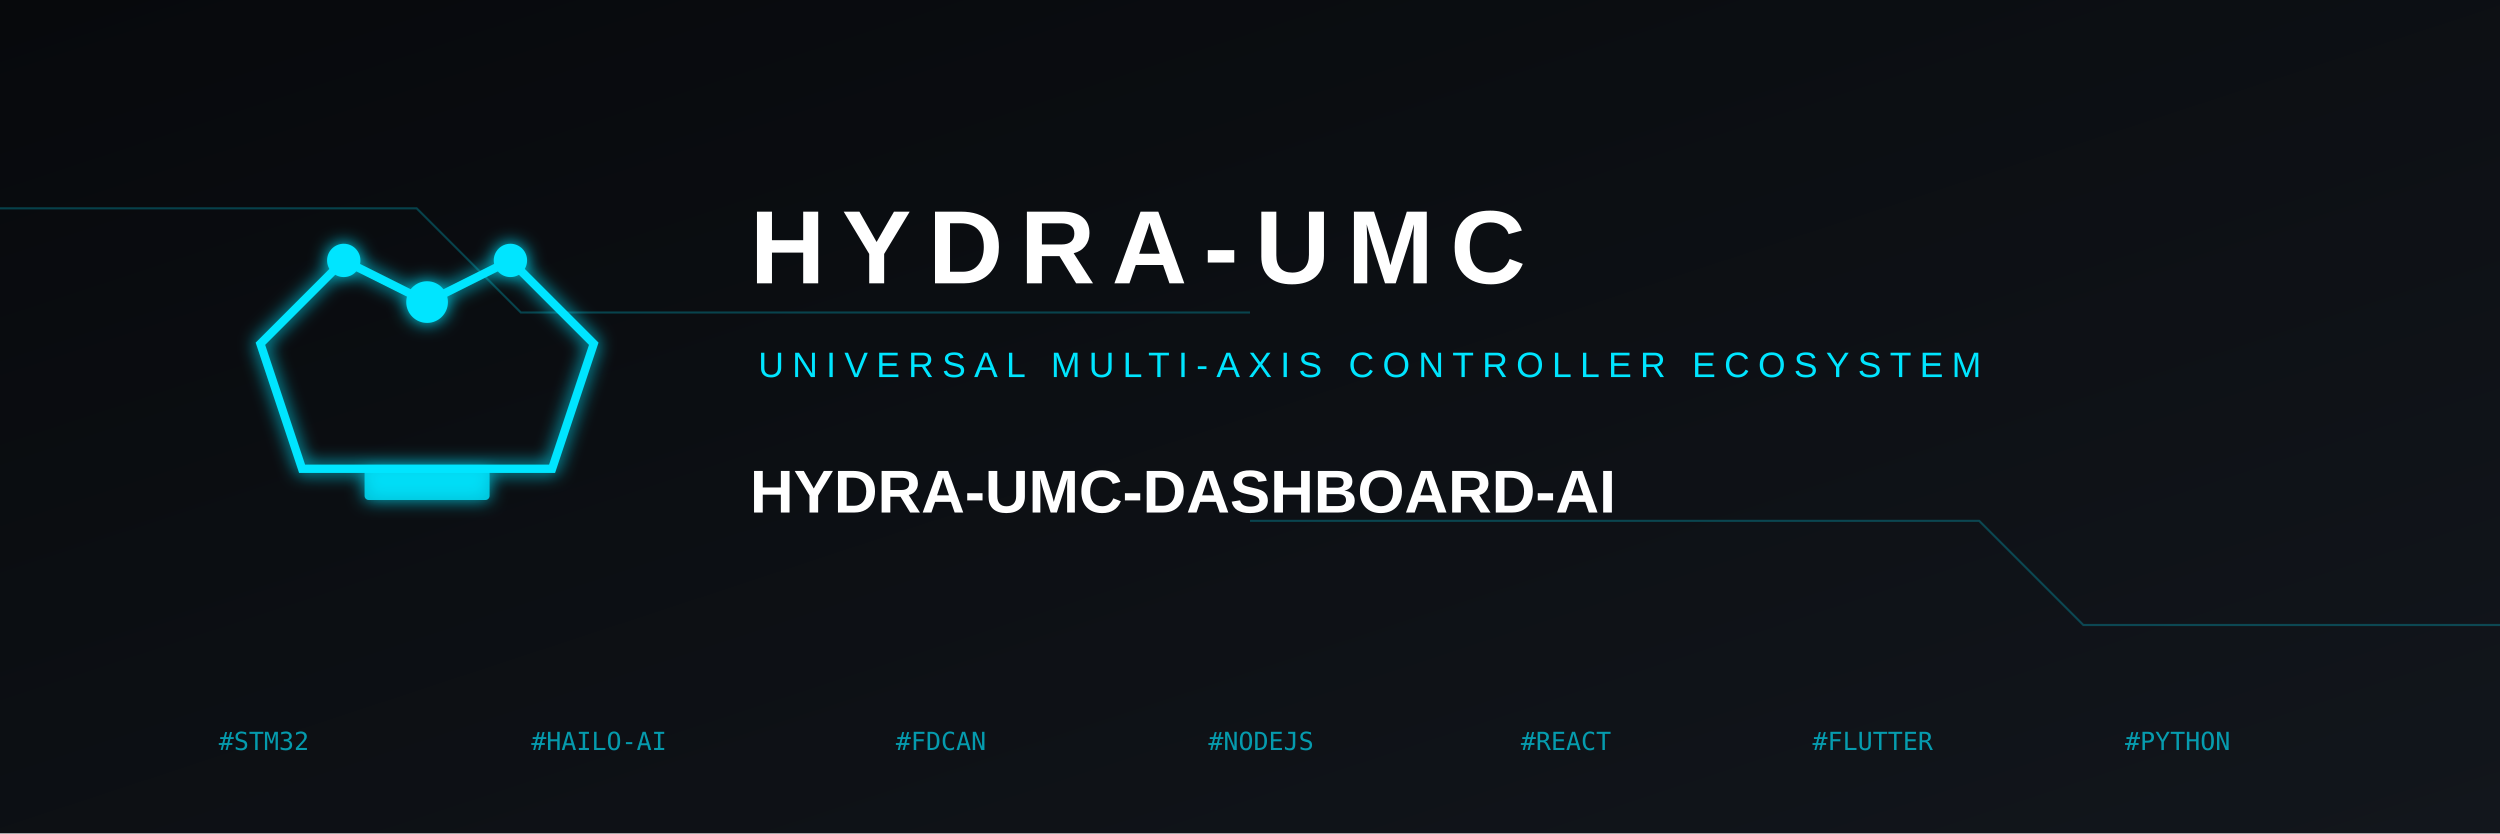
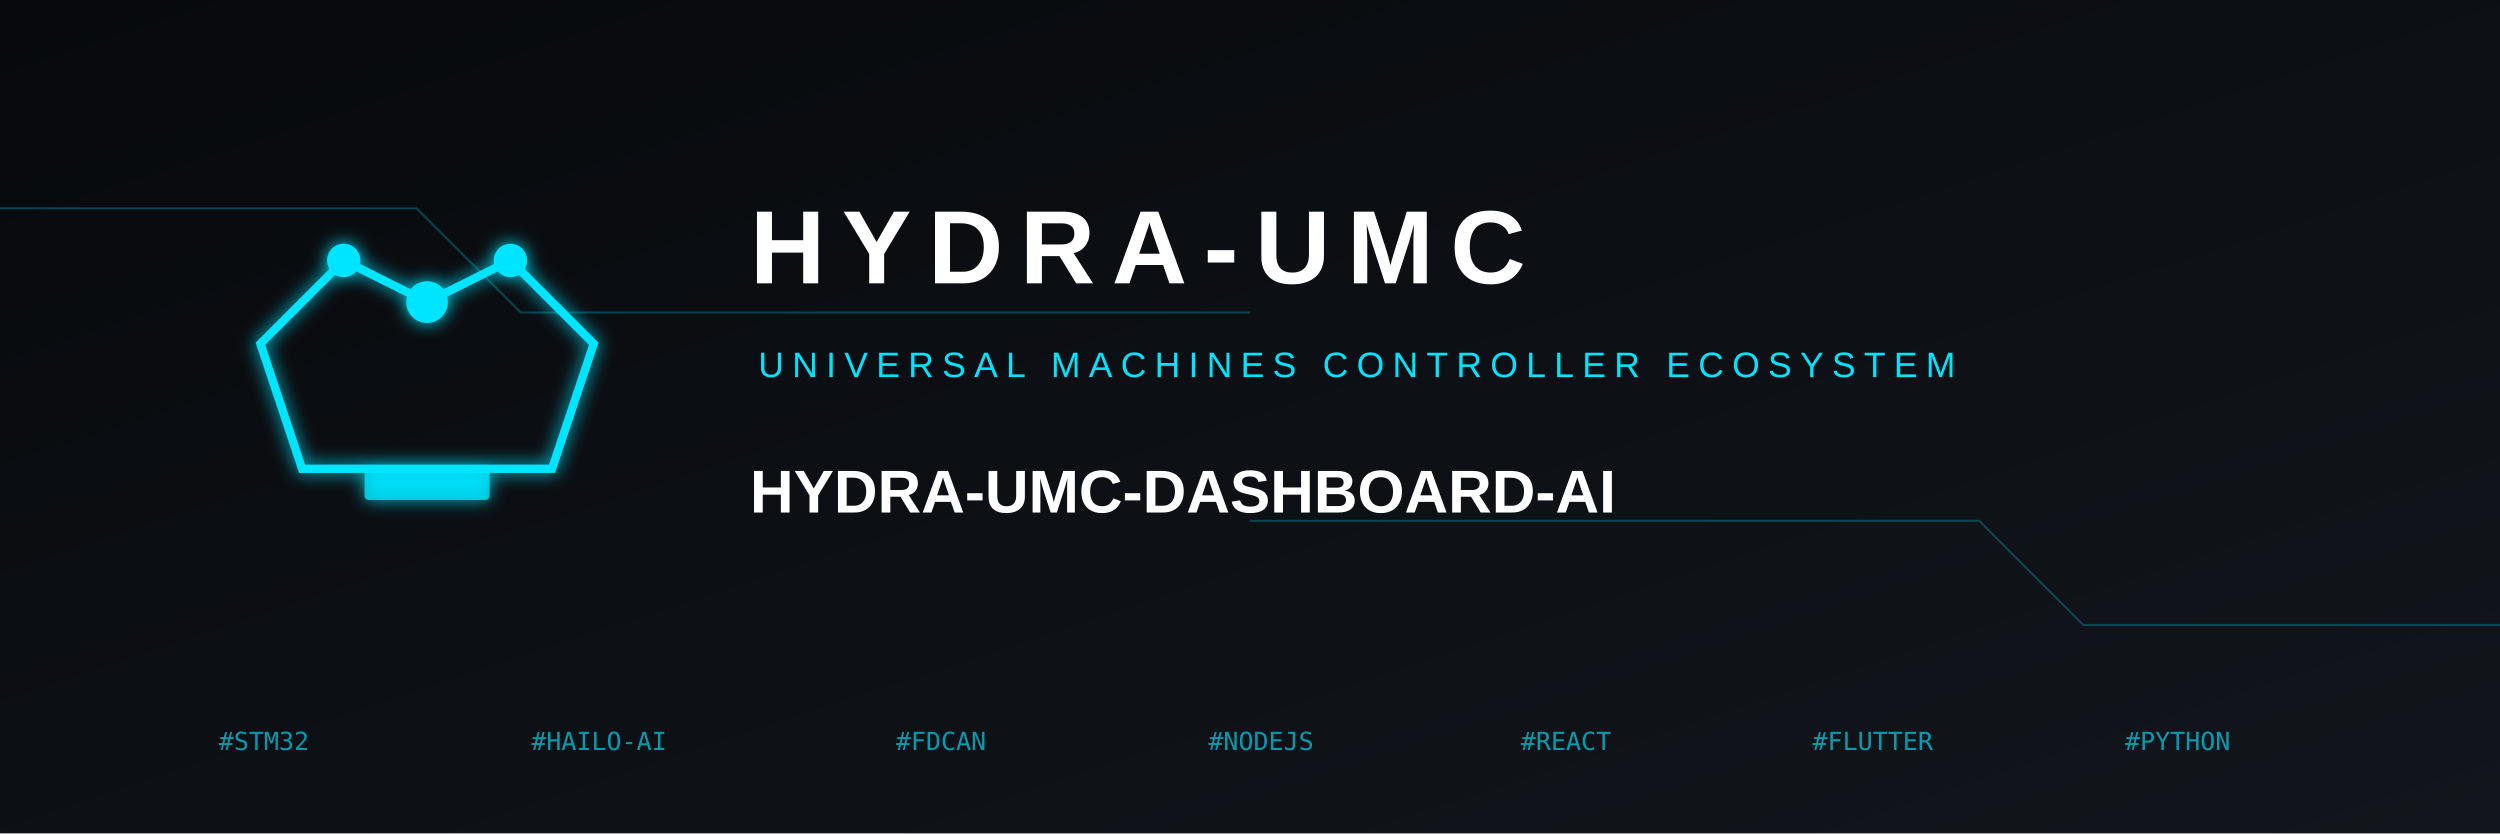
<svg xmlns="http://www.w3.org/2000/svg" viewBox="0 0 1200 400" role="img" aria-labelledby="title desc">
  <defs>
    <linearGradient id="bg" x1="0%" y1="0%" x2="100%" y2="100%">
      <stop stop-color="#07090C" />
      <stop offset="1" stop-color="#12161C" />
    </linearGradient>
    <filter id="g">
      <feGaussianBlur stdDeviation="4" result="b" />
      <feMerge>
        <feMergeNode in="b" />
        <feMergeNode in="SourceGraphic" />
      </feMerge>
    </filter>
  </defs>
  <rect width="1200" height="400" fill="url(#bg)" />
  <g fill="none" stroke="#00E5FF" stroke-width="1" opacity=".25">
    <path d="M0 100H200L250 150H600" />
    <path d="M1200 300H1000L950 250H600" />
  </g>
  <g transform="translate(205 185)" filter="url(#g)">
    <path d="M-60,40 -80,-20 -40,-60 0,-40 40,-60 80,-20 60,40Z" fill="none" stroke="#00E5FF" stroke-width="4" />
    <circle cy="-40" r="10" fill="#00E5FF" />
    <circle cx="-40" cy="-60" r="8" fill="#00E5FF" />
    <circle cx="40" cy="-60" r="8" fill="#00E5FF" />
    <rect x="-30" y="40" width="60" height="15" rx="2" fill="#00E5FF" opacity=".8" />
  </g>
  <text x="360" y="136" font-family="Arial,sans-serif" font-size="50" font-weight="bold" fill="#FFF" letter-spacing="8">HYDRA-UMC</text>
-   <text x="364" y="181" font-family="Arial,sans-serif" font-size="17" fill="#00E5FF" letter-spacing="4">UNIVERSAL MULTI-AXIS CONTROLLER ECOSYSTEM</text>
+   <text x="364" y="181" font-family="Arial,sans-serif" font-size="17" fill="#00E5FF" letter-spacing="4">UNIVERSAL MACHINES CONTROLLER ECOSYSTEM</text>
  <text x="360" y="246" font-family="Arial,sans-serif" font-size="29" font-weight="bold" fill="#FFF">HYDRA-UMC-DASHBOARD-AI</text>
  <g font-family="monospace" font-size="12" fill="#00E5FF" opacity=".65">
    <text x="105" y="360">#STM32</text>
    <text x="255" y="360">#HAILO-AI</text>
    <text x="430" y="360">#FDCAN</text>
    <text x="580" y="360">#NODEJS</text>
    <text x="730" y="360">#REACT</text>
    <text x="870" y="360">#FLUTTER</text>
    <text x="1020" y="360">#PYTHON</text>
  </g>
</svg>
